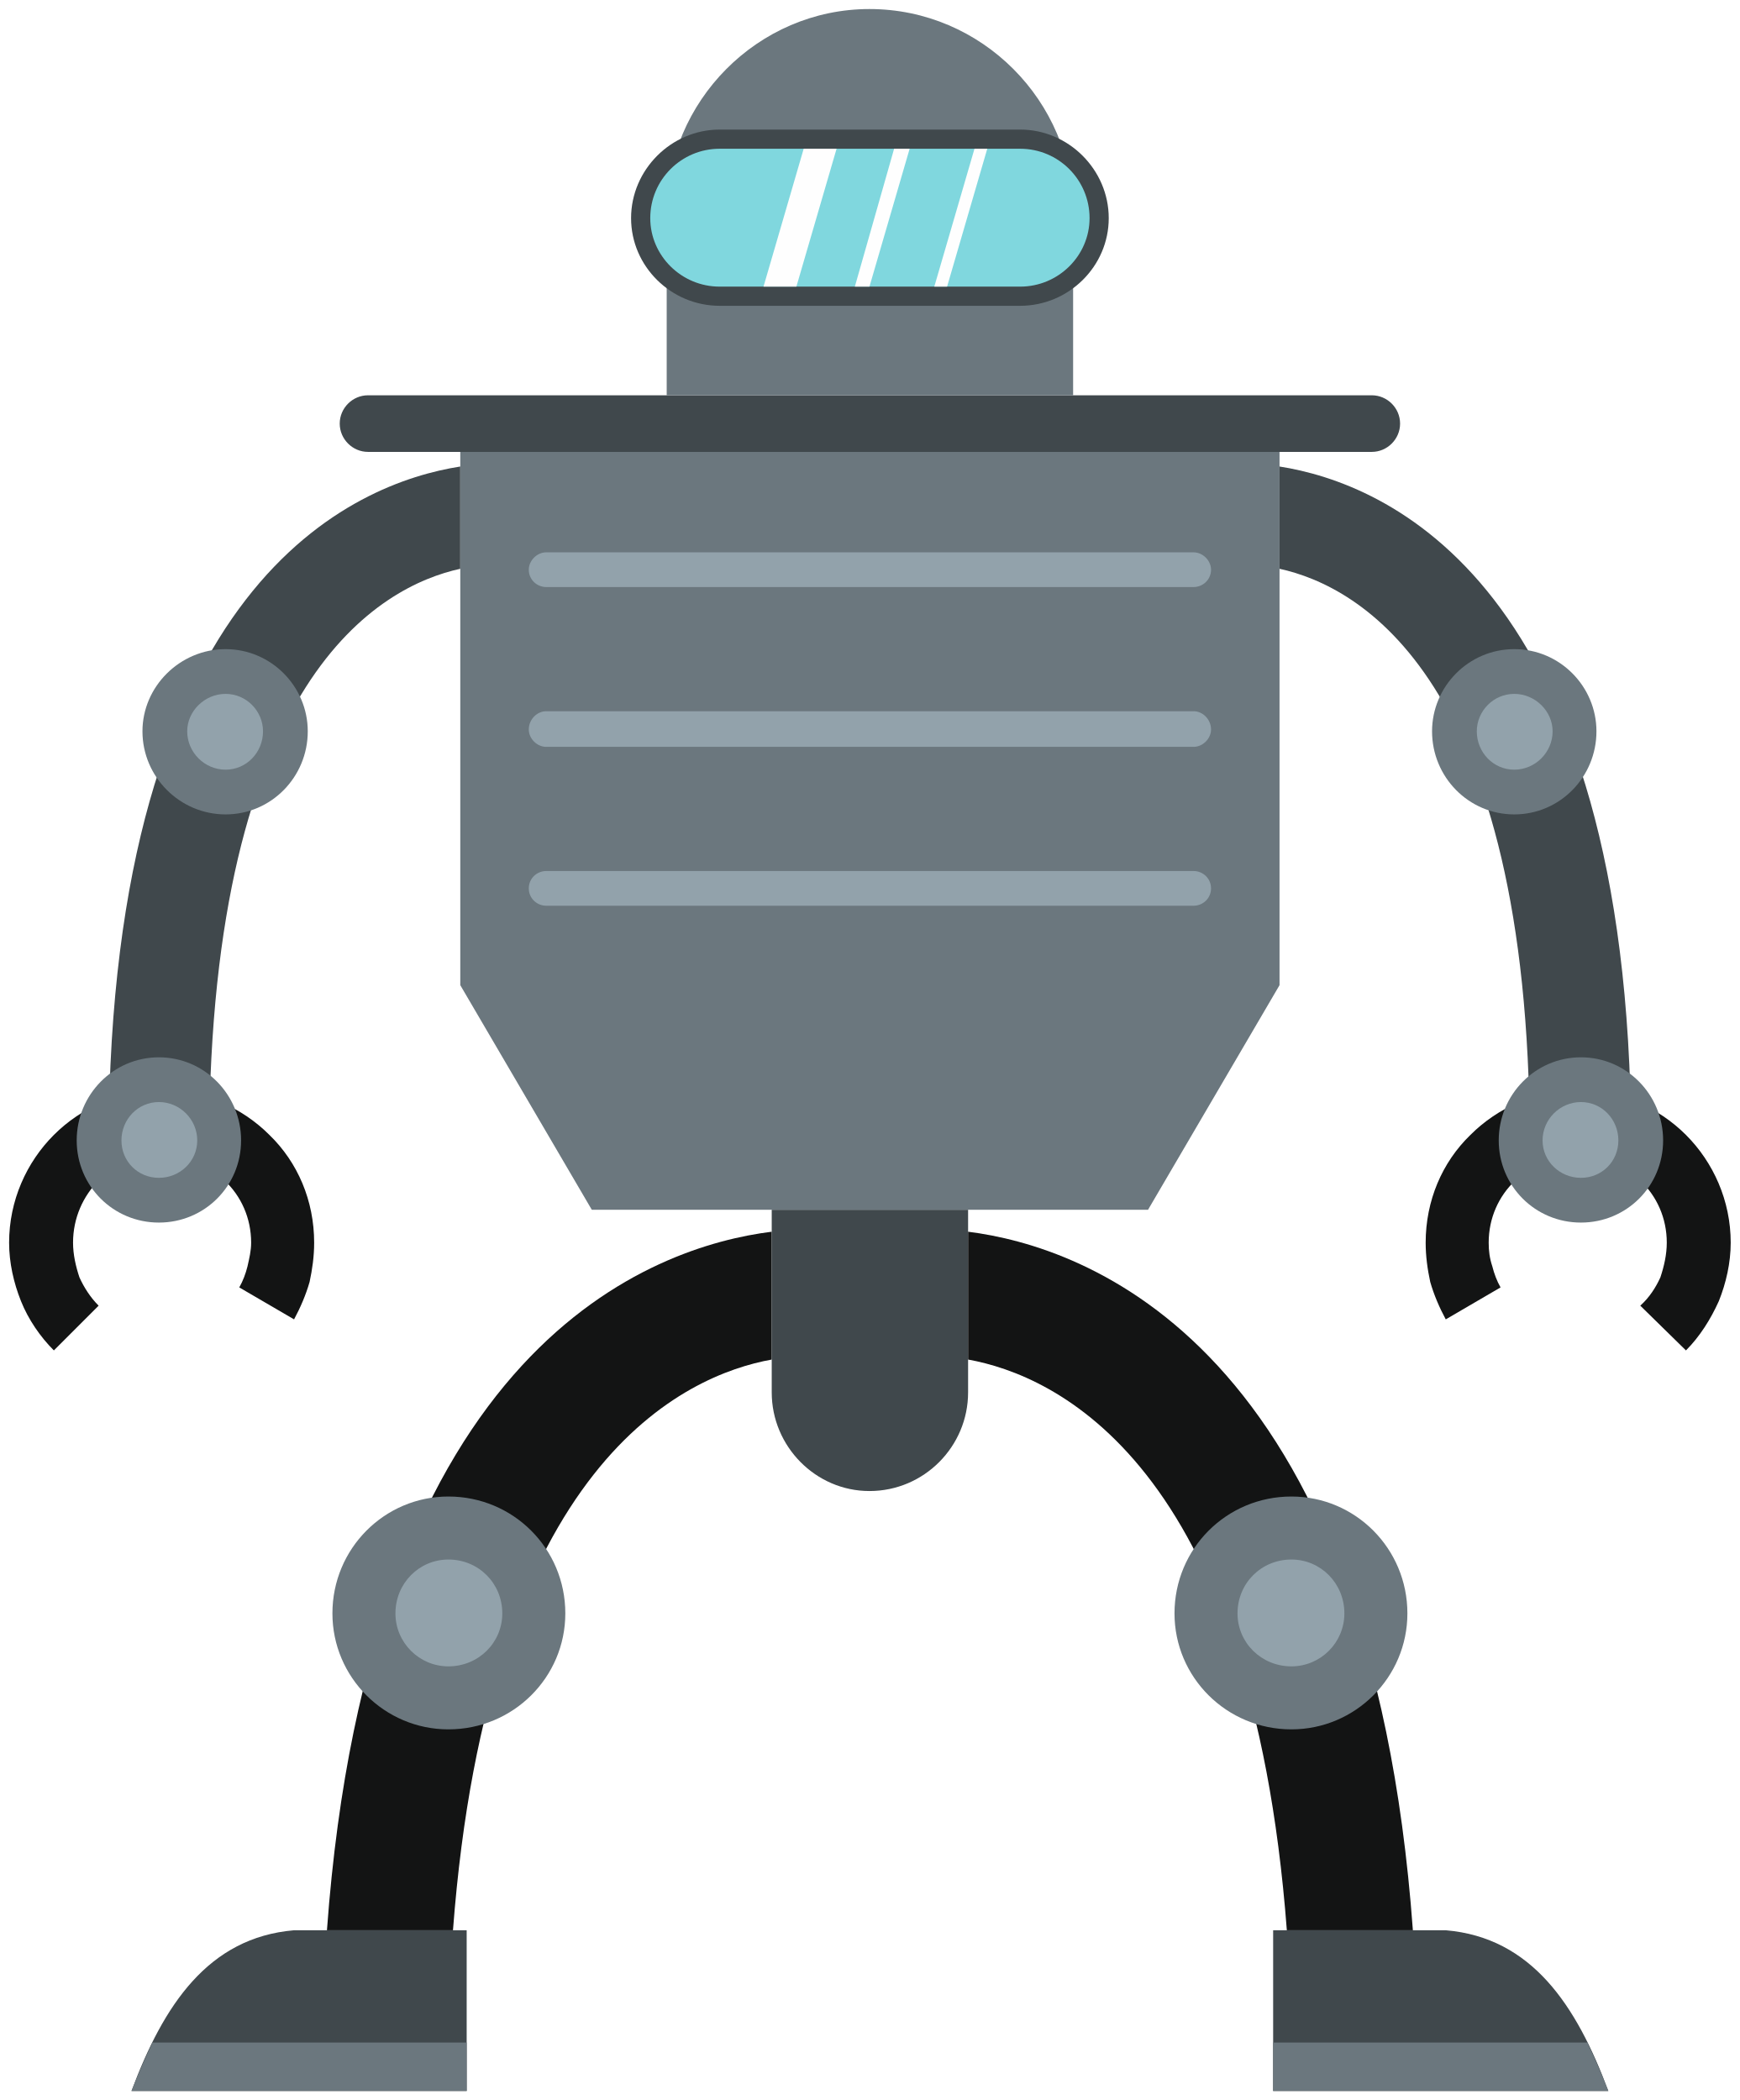
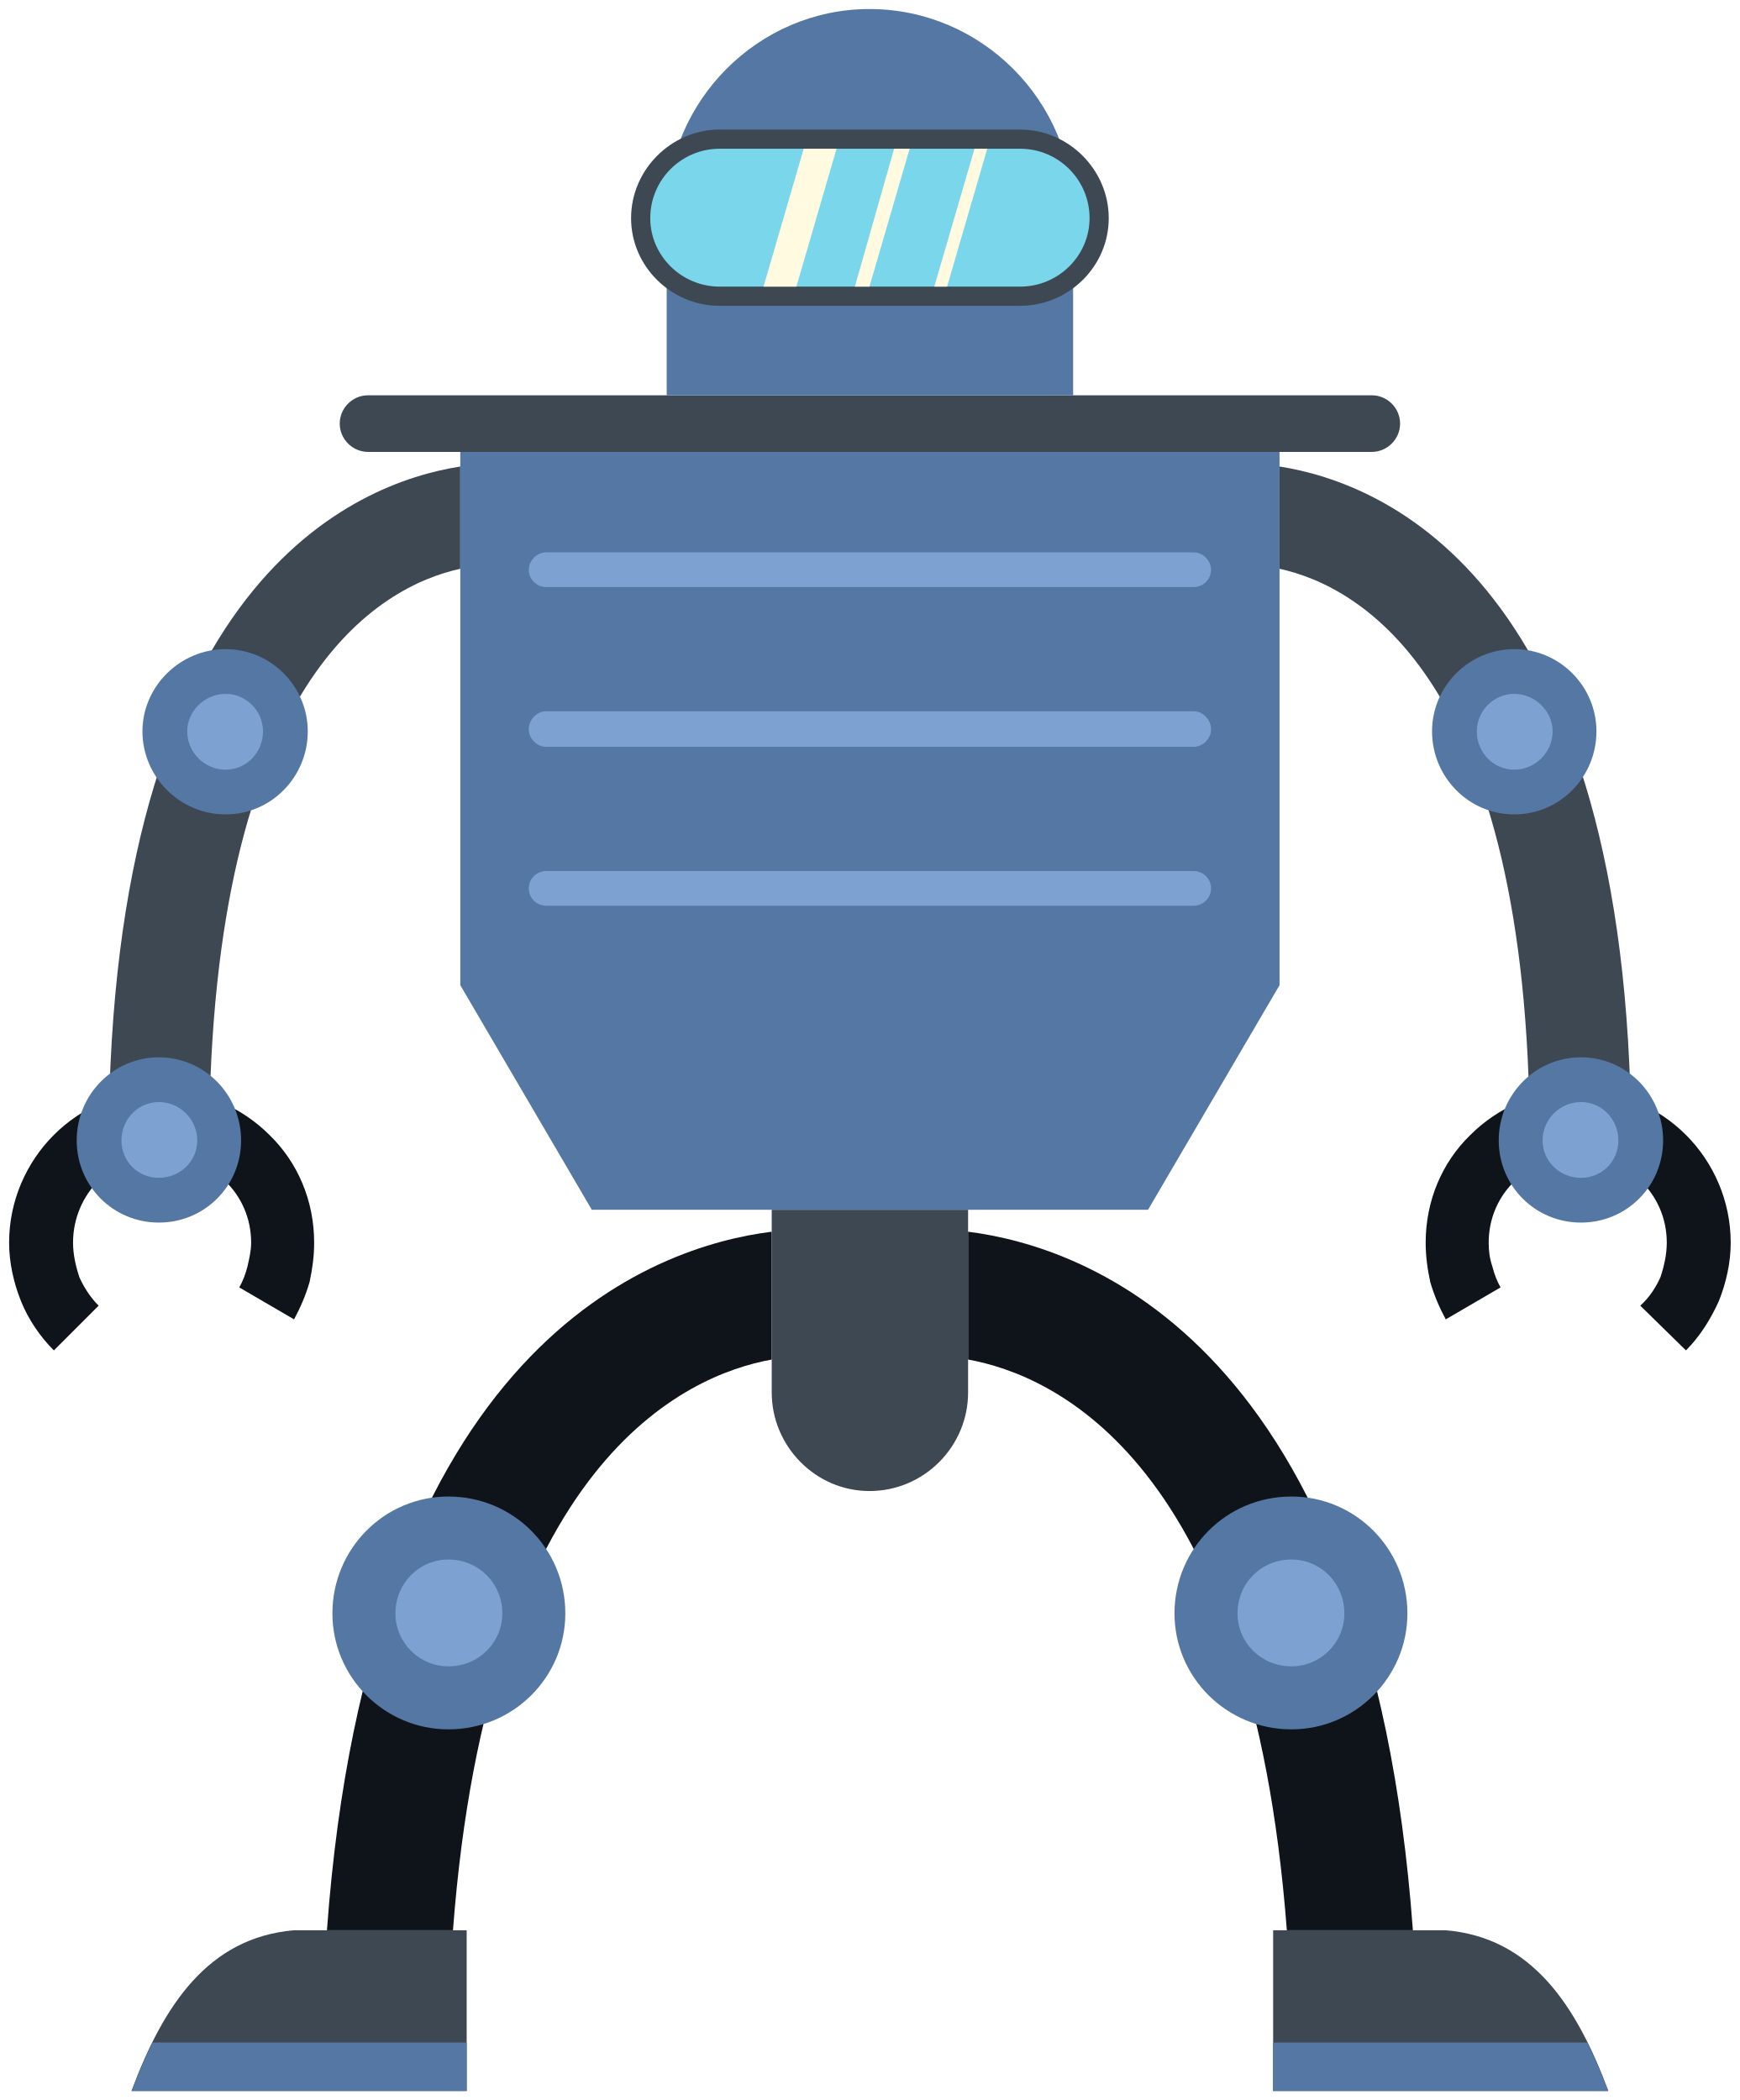
<svg xmlns="http://www.w3.org/2000/svg" width="385" height="464.8" viewBox="63.5 23.6 385 464.8">
  <g>
-     <path d="m75.419 322.493c-3.032-3.032-5.659-6.872-7.276-10.914-1.617-4.043-2.627-8.489-2.627-12.935 0-9.297 3.84-17.785 9.903-23.848s14.551-9.903 23.848-9.903 17.785 3.84 23.849 9.903c6.265 6.063 9.903 14.551 9.903 23.848 0 3.032-.404 5.861-1.01 8.69-.808 2.83-2.021 5.659-3.436 8.287l-12.126-7.074c.808-1.415 1.415-3.032 1.819-4.649.404-1.819.808-3.436.808-5.255 0-5.457-2.223-10.307-5.861-13.743-3.638-3.638-8.488-5.861-13.945-5.861s-10.307 2.223-13.945 5.861c-3.436 3.436-5.659 8.286-5.659 13.743 0 2.628.606 5.255 1.415 7.68 1.01 2.223 2.425 4.447 4.244 6.265z" fill="#131414" />
-     <path d="m165.356 149.49c-17.583 3.84-55.175 24.051-55.578 126.518h-22.233c.404-123.89 54.569-145.515 77.81-149.153v22.635z" fill="#40484c" />
-     <path d="m234.273 324.513c-18.998 3.436-62.653 22.434-70.535 126.316h-27.89c9.499-130.156 72.555-151.377 98.425-154.61z" fill="#131414" />
+     <path d="m75.419 322.493c-3.032-3.032-5.659-6.872-7.276-10.914-1.617-4.043-2.627-8.489-2.627-12.935 0-9.297 3.84-17.785 9.903-23.848s14.551-9.903 23.848-9.903 17.785 3.84 23.849 9.903c6.265 6.063 9.903 14.551 9.903 23.848 0 3.032-.404 5.861-1.01 8.69-.808 2.83-2.021 5.659-3.436 8.287l-12.126-7.074c.808-1.415 1.415-3.032 1.819-4.649.404-1.819.808-3.436.808-5.255 0-5.457-2.223-10.307-5.861-13.743-3.638-3.638-8.488-5.861-13.945-5.861s-10.307 2.223-13.945 5.861c-3.436 3.436-5.659 8.286-5.659 13.743 0 2.628.606 5.255 1.415 7.68 1.01 2.223 2.425 4.447 4.244 6.265z" fill="#0f141a" />
+     <path d="m165.356 149.49c-17.583 3.84-55.175 24.051-55.578 126.518h-22.233c.404-123.89 54.569-145.515 77.81-149.153v22.635z" fill="#3d4853" />
+     <path d="m234.273 324.513c-18.998 3.436-62.653 22.434-70.535 126.316h-27.89c9.499-130.156 72.555-151.377 98.425-154.61z" fill="#0f141a" />
    <g clip-rule="evenodd" fill-rule="evenodd">
-       <path d="m144.943 111.09h222.114c3.436 0 6.265 2.83 6.265 6.265 0 3.436-2.83 6.265-6.265 6.265h-222.114c-3.436 0-6.265-2.83-6.265-6.265 0-3.435 2.829-6.265 6.265-6.265z" fill="#40484c" />
-       <path d="m165.356 123.621h181.289v118.029c-9.701 16.573-19.402 33.146-29.103 49.718-41.028 0-82.055 0-123.082 0-9.701-16.573-19.402-33.146-29.104-49.718z" fill="#6b777e" />
-       <path d="m255.899 25.6c24.859 0 45.069 20.413 45.069 45.07v40.421h-89.936v-40.421c0-24.657 20.21-45.07 44.867-45.07z" fill="#6b777e" />
-       <path d="m222.754 52.278h66.492c10.712 0 19.604 8.892 19.604 19.604 0 10.712-8.892 19.402-19.604 19.402h-66.492c-10.712 0-19.604-8.69-19.604-19.402 0-10.712 8.892-19.604 19.604-19.604z" fill="#40484c" />
-       <path d="m222.754 56.522h66.492c8.488 0 15.36 6.872 15.36 15.36 0 8.287-6.872 15.158-15.36 15.158h-66.492c-8.489 0-15.36-6.871-15.36-15.158 0-8.488 6.871-15.36 15.36-15.36z" fill="#80d7de" />
-       <path d="m241.347 56.522h7.276l-8.893 30.518h-7.276zm20.009 0h3.436l-8.892 30.518h-3.234zm17.785 0h2.829l-8.892 30.518h-2.83z" fill="#fefefe" />
-       <path d="m184.354 181.019h143.292c2.021 0 3.84 1.819 3.84 4.042 0 2.021-1.819 3.84-3.84 3.84-47.696 0-95.596 0-143.292 0-2.021 0-3.84-1.819-3.84-3.84 0-2.223 1.819-4.042 3.84-4.042zm0 35.368h143.292c2.021 0 3.84 1.617 3.84 3.84 0 2.223-1.819 3.84-3.84 3.84h-143.292c-2.021 0-3.84-1.617-3.84-3.84 0-2.223 1.819-3.84 3.84-3.84zm0-70.535h143.292c2.021 0 3.84 1.819 3.84 3.84 0 2.223-1.819 3.84-3.84 3.84h-143.292c-2.021 0-3.84-1.617-3.84-3.84 0-2.02 1.819-3.84 3.84-3.84z" fill="#92a2ab" />
-       <path d="m277.727 291.368v40.421c0 11.925-9.701 21.827-21.827 21.827-11.924 0-21.626-9.903-21.626-21.827 0-17.178 0-23.04 0-40.421z" fill="#40484c" />
-       <path d="m113.415 167.276c10.105 0 18.189 8.286 18.189 18.189 0 10.105-8.084 18.391-18.189 18.391s-18.391-8.286-18.391-18.391c-.001-9.903 8.285-18.189 18.391-18.189z" fill="#6b777e" />
-       <path d="m113.415 177.179c4.648 0 8.287 3.84 8.287 8.287 0 4.648-3.638 8.489-8.287 8.489s-8.489-3.84-8.489-8.489c0-4.447 3.84-8.287 8.489-8.287z" fill="#92a2ab" />
-       <path d="m98.661 257.617c10.105 0 18.19 8.286 18.19 18.391s-8.085 18.189-18.19 18.189-18.189-8.084-18.189-18.189 8.084-18.391 18.189-18.391z" fill="#6b777e" />
-       <path d="m98.661 267.52c4.648 0 8.488 3.84 8.488 8.489s-3.84 8.286-8.488 8.286c-4.649 0-8.286-3.638-8.286-8.286s3.637-8.489 8.286-8.489z" fill="#92a2ab" />
-       <path d="m162.728 354.829c14.349 0 25.87 11.52 25.87 25.869 0 14.147-11.52 25.668-25.87 25.668-14.147 0-25.667-11.52-25.667-25.668 0-14.348 11.52-25.869 25.667-25.869z" fill="#6b777e" />
-       <path d="m162.728 368.775c6.67 0 11.924 5.254 11.924 11.924 0 6.467-5.254 11.722-11.924 11.722-6.467 0-11.722-5.255-11.722-11.722 0-6.67 5.255-11.924 11.722-11.924z" fill="#92a2ab" />
-       <path d="m166.77 486.4c-24.657 0-49.314 0-74.172 0 7.074-18.998 16.976-33.954 35.974-35.571h38.198z" fill="#40484c" />
-       <path d="m166.77 486.4c-24.657 0-49.314 0-74.172 0 1.414-3.638 3.031-7.276 4.648-10.712h69.524z" fill="#6b777e" />
+       <path d="m144.943 111.09h222.114c3.436 0 6.265 2.83 6.265 6.265 0 3.436-2.83 6.265-6.265 6.265h-222.114c-3.436 0-6.265-2.83-6.265-6.265 0-3.435 2.829-6.265 6.265-6.265z" fill="#3d4853" />
+       <path d="m165.356 123.621h181.289v118.029c-9.701 16.573-19.402 33.146-29.103 49.718-41.028 0-82.055 0-123.082 0-9.701-16.573-19.402-33.146-29.104-49.718z" fill="#5477a3" />
+       <path d="m255.899 25.6c24.859 0 45.069 20.413 45.069 45.07v40.421h-89.936v-40.421c0-24.657 20.21-45.07 44.867-45.07z" fill="#5477a3" />
+       <path d="m222.754 52.278h66.492c10.712 0 19.604 8.892 19.604 19.604 0 10.712-8.892 19.402-19.604 19.402h-66.492c-10.712 0-19.604-8.69-19.604-19.402 0-10.712 8.892-19.604 19.604-19.604z" fill="#3d4853" />
+       <path d="m222.754 56.522h66.492c8.488 0 15.36 6.872 15.36 15.36 0 8.287-6.872 15.158-15.36 15.158h-66.492c-8.489 0-15.36-6.871-15.36-15.158 0-8.488 6.871-15.36 15.36-15.36z" fill="#79d6eb" />
+       <path d="m241.347 56.522h7.276l-8.893 30.518h-7.276zm20.009 0h3.436l-8.892 30.518h-3.234zm17.785 0h2.829l-8.892 30.518h-2.83z" fill="#fffae0" />
+       <path d="m184.354 181.019h143.292c2.021 0 3.84 1.819 3.84 4.042 0 2.021-1.819 3.84-3.84 3.84-47.696 0-95.596 0-143.292 0-2.021 0-3.84-1.819-3.84-3.84 0-2.223 1.819-4.042 3.84-4.042zm0 35.368h143.292c2.021 0 3.84 1.617 3.84 3.84 0 2.223-1.819 3.84-3.84 3.84h-143.292c-2.021 0-3.84-1.617-3.84-3.84 0-2.223 1.819-3.84 3.84-3.84zm0-70.535h143.292c2.021 0 3.84 1.819 3.84 3.84 0 2.223-1.819 3.84-3.84 3.84h-143.292c-2.021 0-3.84-1.617-3.84-3.84 0-2.02 1.819-3.84 3.84-3.84z" fill="#7da2d1" />
+       <path d="m277.727 291.368v40.421c0 11.925-9.701 21.827-21.827 21.827-11.924 0-21.626-9.903-21.626-21.827 0-17.178 0-23.04 0-40.421z" fill="#3d4853" />
+       <path d="m113.415 167.276c10.105 0 18.189 8.286 18.189 18.189 0 10.105-8.084 18.391-18.189 18.391s-18.391-8.286-18.391-18.391c-.001-9.903 8.285-18.189 18.391-18.189z" fill="#5477a3" />
+       <path d="m113.415 177.179c4.648 0 8.287 3.84 8.287 8.287 0 4.648-3.638 8.489-8.287 8.489s-8.489-3.84-8.489-8.489c0-4.447 3.84-8.287 8.489-8.287z" fill="#7da2d1" />
+       <path d="m98.661 257.617c10.105 0 18.19 8.286 18.19 18.391s-8.085 18.189-18.19 18.189-18.189-8.084-18.189-18.189 8.084-18.391 18.189-18.391z" fill="#5477a3" />
+       <path d="m98.661 267.52c4.648 0 8.488 3.84 8.488 8.489s-3.84 8.286-8.488 8.286c-4.649 0-8.286-3.638-8.286-8.286s3.637-8.489 8.286-8.489z" fill="#7da2d1" />
+       <path d="m162.728 354.829c14.349 0 25.87 11.52 25.87 25.869 0 14.147-11.52 25.668-25.87 25.668-14.147 0-25.667-11.52-25.667-25.668 0-14.348 11.52-25.869 25.667-25.869z" fill="#5477a3" />
+       <path d="m162.728 368.775c6.67 0 11.924 5.254 11.924 11.924 0 6.467-5.254 11.722-11.924 11.722-6.467 0-11.722-5.255-11.722-11.722 0-6.67 5.255-11.924 11.722-11.924z" fill="#7da2d1" />
+       <path d="m166.77 486.4c-24.657 0-49.314 0-74.172 0 7.074-18.998 16.976-33.954 35.974-35.571h38.198z" fill="#3d4853" />
+       <path d="m166.77 486.4c-24.657 0-49.314 0-74.172 0 1.414-3.638 3.031-7.276 4.648-10.712h69.524z" fill="#5477a3" />
    </g>
-     <path d="m436.581 322.493c3.032-3.032 5.457-6.872 7.276-10.914 1.617-4.043 2.627-8.489 2.627-12.935 0-9.297-3.84-17.785-9.903-23.848s-14.551-9.903-23.848-9.903-17.785 3.84-23.848 9.903c-6.265 6.063-9.903 14.551-9.903 23.848 0 3.032.404 5.861 1.01 8.69.808 2.83 2.021 5.659 3.436 8.287l12.126-7.074c-.808-1.415-1.415-3.032-1.819-4.649-.606-1.819-.808-3.436-.808-5.255 0-5.457 2.223-10.307 5.861-13.743 3.436-3.638 8.488-5.861 13.945-5.861s10.307 2.223 13.743 5.861c3.638 3.436 5.861 8.286 5.861 13.743 0 2.628-.606 5.255-1.415 7.68-1.01 2.223-2.425 4.447-4.446 6.265z" fill="#131414" />
-     <path d="m346.644 149.49c17.583 3.84 55.174 24.051 55.376 126.518h22.434c-.404-123.89-54.569-145.515-77.81-149.153z" fill="#40484c" />
-     <path d="m277.727 324.513c18.998 3.436 62.653 22.434 70.535 126.316h27.89c-9.499-130.156-72.758-151.377-98.425-154.61z" fill="#131414" />
-     <path clip-rule="evenodd" d="m398.585 167.276c-10.105 0-18.189 8.286-18.189 18.189 0 10.105 8.084 18.391 18.189 18.391s18.189-8.286 18.189-18.391c.001-9.903-8.083-18.189-18.189-18.189z" fill="#6b777e" fill-rule="evenodd" />
-     <path clip-rule="evenodd" d="m398.585 177.179c-4.648 0-8.287 3.84-8.287 8.287 0 4.648 3.638 8.489 8.287 8.489s8.489-3.84 8.489-8.489c0-4.447-3.84-8.287-8.489-8.287z" fill="#92a2ab" fill-rule="evenodd" />
-     <path clip-rule="evenodd" d="m413.339 257.617c-10.105 0-18.189 8.286-18.189 18.391s8.084 18.189 18.189 18.189 18.189-8.084 18.189-18.189-8.084-18.391-18.189-18.391z" fill="#6b777e" fill-rule="evenodd" />
-     <path clip-rule="evenodd" d="m413.339 267.52c-4.648 0-8.488 3.84-8.488 8.489s3.84 8.286 8.488 8.286c4.649 0 8.286-3.638 8.286-8.286s-3.637-8.489-8.286-8.489z" fill="#92a2ab" fill-rule="evenodd" />
-     <path clip-rule="evenodd" d="m349.272 354.829c-14.349 0-25.869 11.52-25.869 25.869 0 14.147 11.52 25.668 25.869 25.668 14.147 0 25.667-11.52 25.667-25.668 0-14.348-11.52-25.869-25.667-25.869z" fill="#6b777e" fill-rule="evenodd" />
-     <path clip-rule="evenodd" d="m349.272 368.775c-6.67 0-11.924 5.254-11.924 11.924 0 6.467 5.254 11.722 11.924 11.722 6.467 0 11.722-5.255 11.722-11.722 0-6.67-5.255-11.924-11.722-11.924z" fill="#92a2ab" fill-rule="evenodd" />
-     <path clip-rule="evenodd" d="m345.23 486.4h74.173c-7.074-18.998-16.977-33.954-35.975-35.571-12.733 0-25.466 0-38.198 0z" fill="#40484c" fill-rule="evenodd" />
-     <path clip-rule="evenodd" d="m345.23 486.4h74.173c-1.415-3.638-3.032-7.276-4.649-10.712h-69.524z" fill="#6b777e" fill-rule="evenodd" />
+     <path d="m436.581 322.493c3.032-3.032 5.457-6.872 7.276-10.914 1.617-4.043 2.627-8.489 2.627-12.935 0-9.297-3.84-17.785-9.903-23.848s-14.551-9.903-23.848-9.903-17.785 3.84-23.848 9.903c-6.265 6.063-9.903 14.551-9.903 23.848 0 3.032.404 5.861 1.01 8.69.808 2.83 2.021 5.659 3.436 8.287l12.126-7.074c-.808-1.415-1.415-3.032-1.819-4.649-.606-1.819-.808-3.436-.808-5.255 0-5.457 2.223-10.307 5.861-13.743 3.436-3.638 8.488-5.861 13.945-5.861s10.307 2.223 13.743 5.861c3.638 3.436 5.861 8.286 5.861 13.743 0 2.628-.606 5.255-1.415 7.68-1.01 2.223-2.425 4.447-4.446 6.265z" fill="#0f141a" />
+     <path d="m346.644 149.49c17.583 3.84 55.174 24.051 55.376 126.518h22.434c-.404-123.89-54.569-145.515-77.81-149.153z" fill="#3d4853" />
+     <path d="m277.727 324.513c18.998 3.436 62.653 22.434 70.535 126.316h27.89c-9.499-130.156-72.758-151.377-98.425-154.61z" fill="#0f141a" />
+     <path clip-rule="evenodd" d="m398.585 167.276c-10.105 0-18.189 8.286-18.189 18.189 0 10.105 8.084 18.391 18.189 18.391s18.189-8.286 18.189-18.391c.001-9.903-8.083-18.189-18.189-18.189z" fill="#5477a3" fill-rule="evenodd" />
+     <path clip-rule="evenodd" d="m398.585 177.179c-4.648 0-8.287 3.84-8.287 8.287 0 4.648 3.638 8.489 8.287 8.489s8.489-3.84 8.489-8.489c0-4.447-3.84-8.287-8.489-8.287z" fill="#7da2d1" fill-rule="evenodd" />
+     <path clip-rule="evenodd" d="m413.339 257.617c-10.105 0-18.189 8.286-18.189 18.391s8.084 18.189 18.189 18.189 18.189-8.084 18.189-18.189-8.084-18.391-18.189-18.391z" fill="#5477a3" fill-rule="evenodd" />
+     <path clip-rule="evenodd" d="m413.339 267.52c-4.648 0-8.488 3.84-8.488 8.489s3.84 8.286 8.488 8.286c4.649 0 8.286-3.638 8.286-8.286s-3.637-8.489-8.286-8.489z" fill="#7da2d1" fill-rule="evenodd" />
+     <path clip-rule="evenodd" d="m349.272 354.829c-14.349 0-25.869 11.52-25.869 25.869 0 14.147 11.52 25.668 25.869 25.668 14.147 0 25.667-11.52 25.667-25.668 0-14.348-11.52-25.869-25.667-25.869z" fill="#5477a3" fill-rule="evenodd" />
+     <path clip-rule="evenodd" d="m349.272 368.775c-6.67 0-11.924 5.254-11.924 11.924 0 6.467 5.254 11.722 11.924 11.722 6.467 0 11.722-5.255 11.722-11.722 0-6.67-5.255-11.924-11.722-11.924z" fill="#7da2d1" fill-rule="evenodd" />
+     <path clip-rule="evenodd" d="m345.23 486.4h74.173c-7.074-18.998-16.977-33.954-35.975-35.571-12.733 0-25.466 0-38.198 0z" fill="#3d4853" fill-rule="evenodd" />
+     <path clip-rule="evenodd" d="m345.23 486.4h74.173c-1.415-3.638-3.032-7.276-4.649-10.712h-69.524z" fill="#5477a3" fill-rule="evenodd" />
  </g>
</svg>
